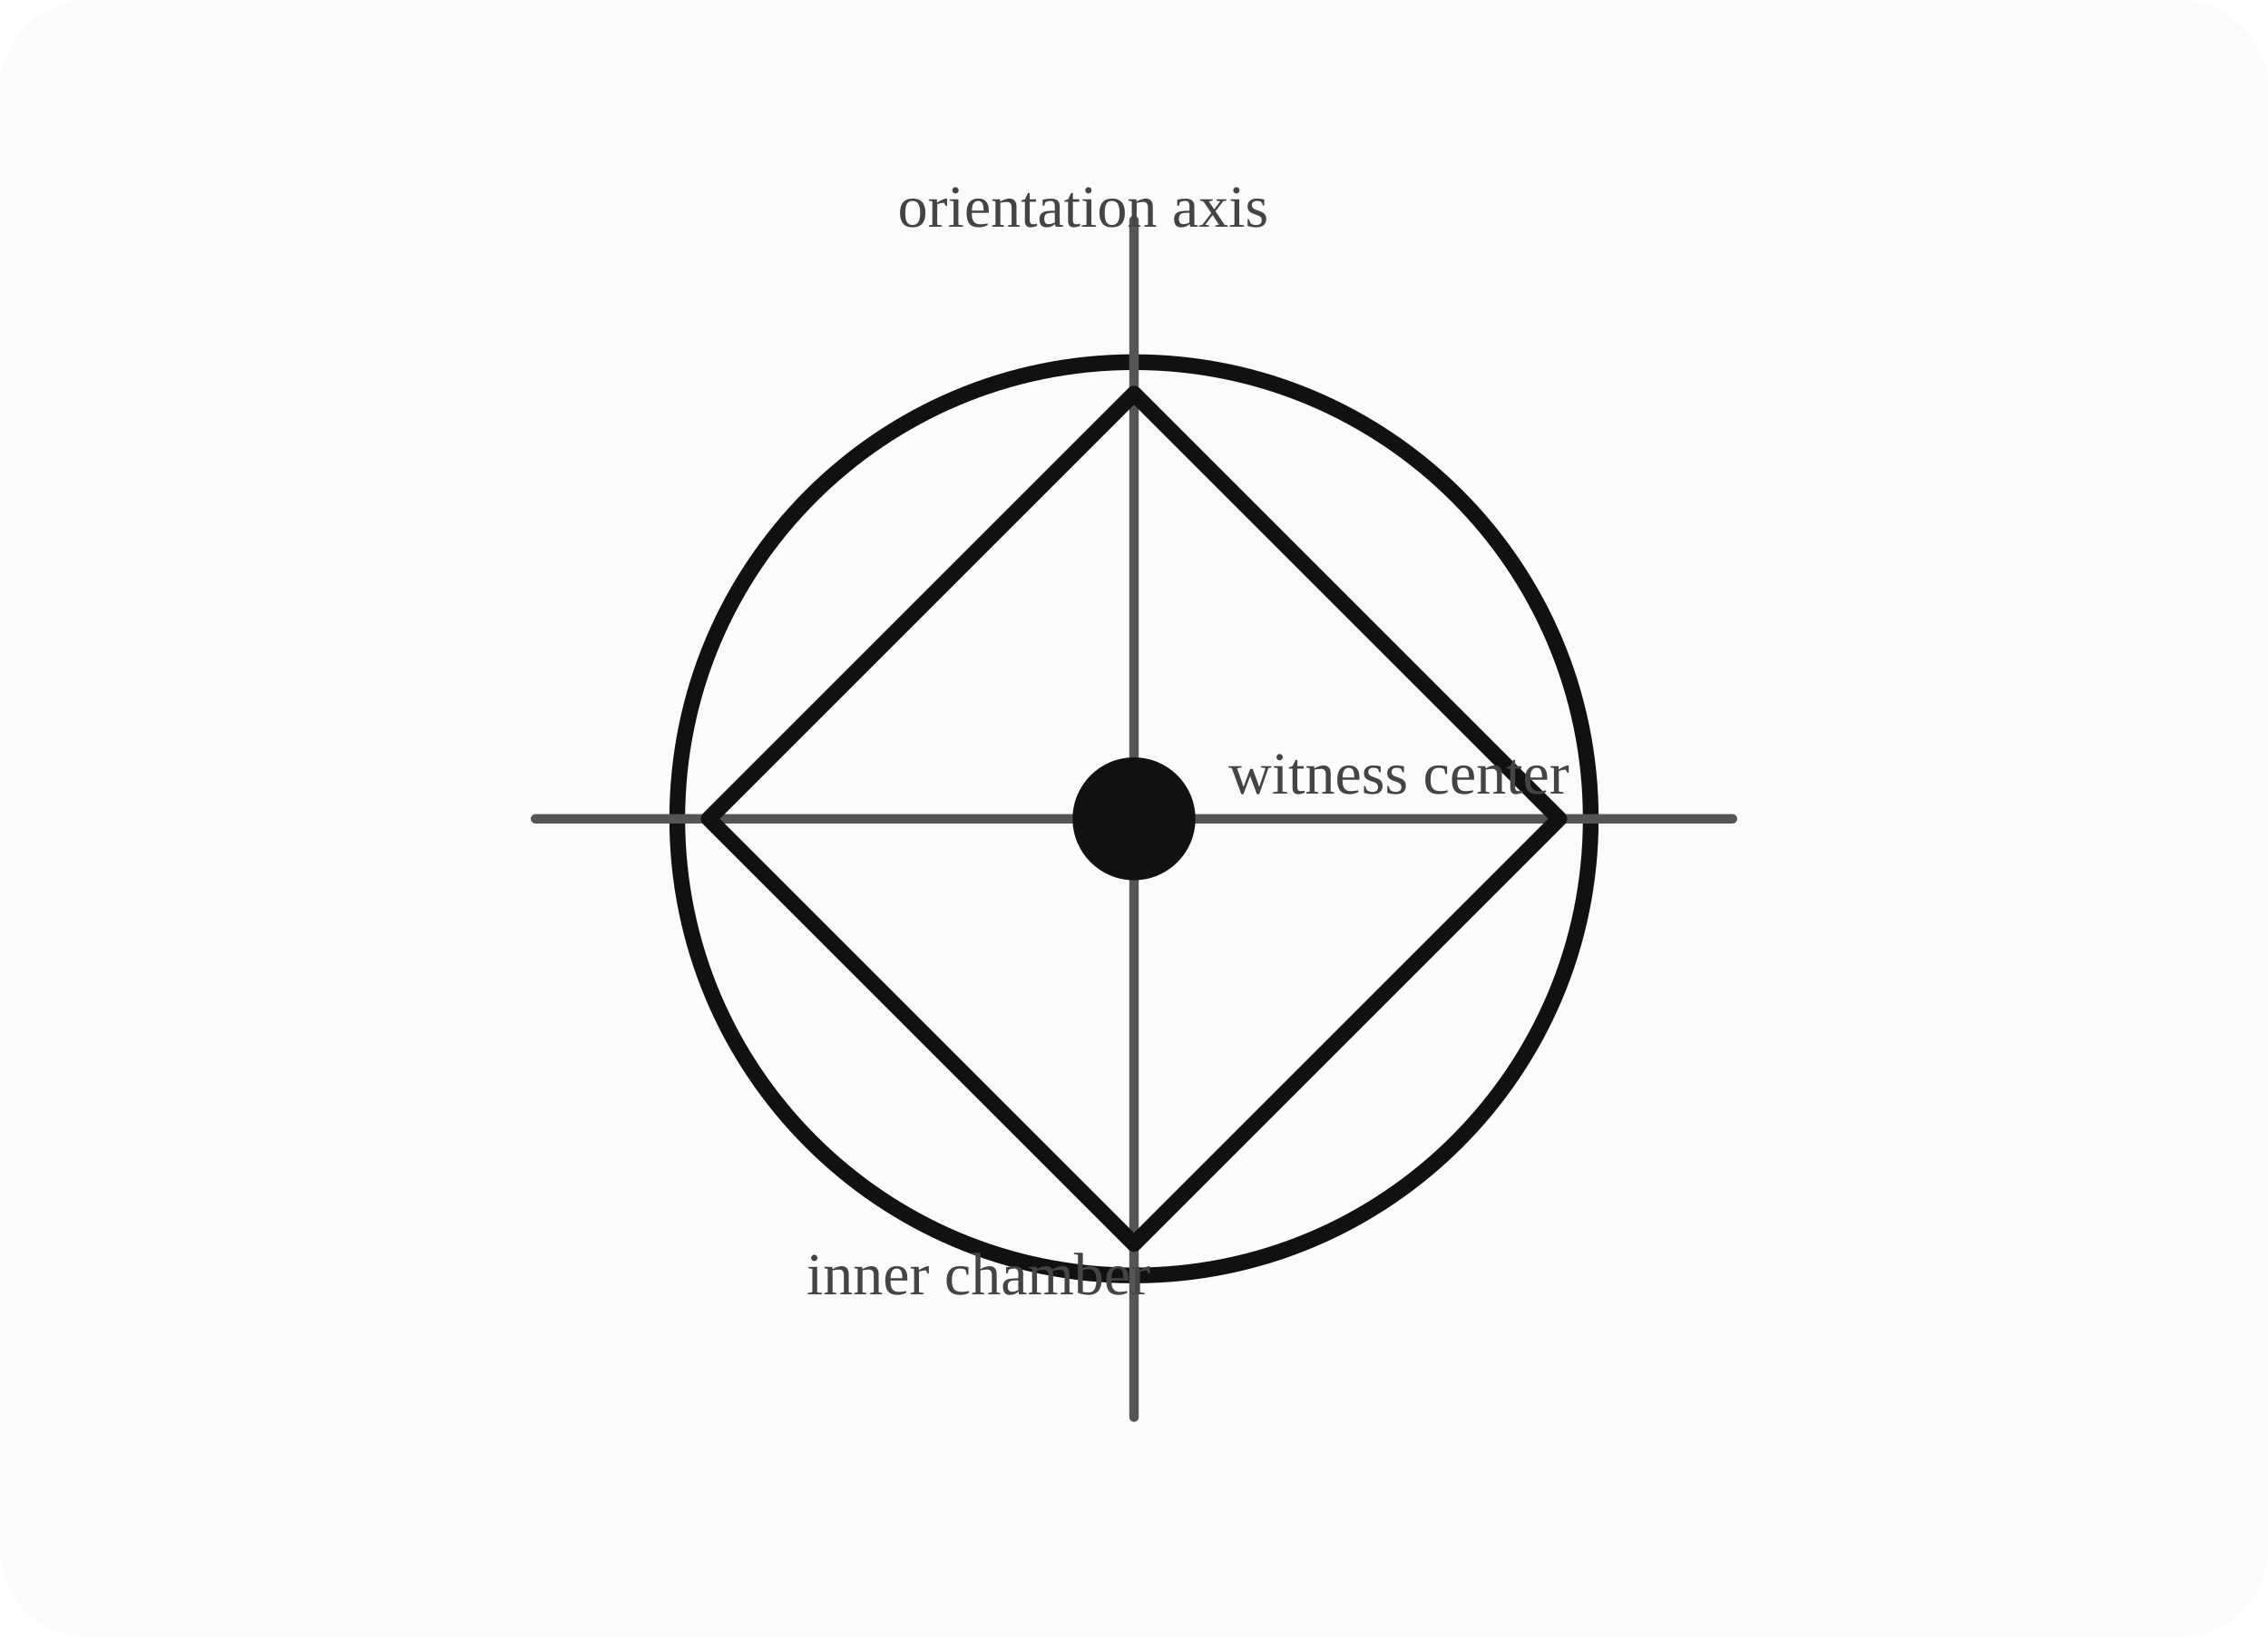
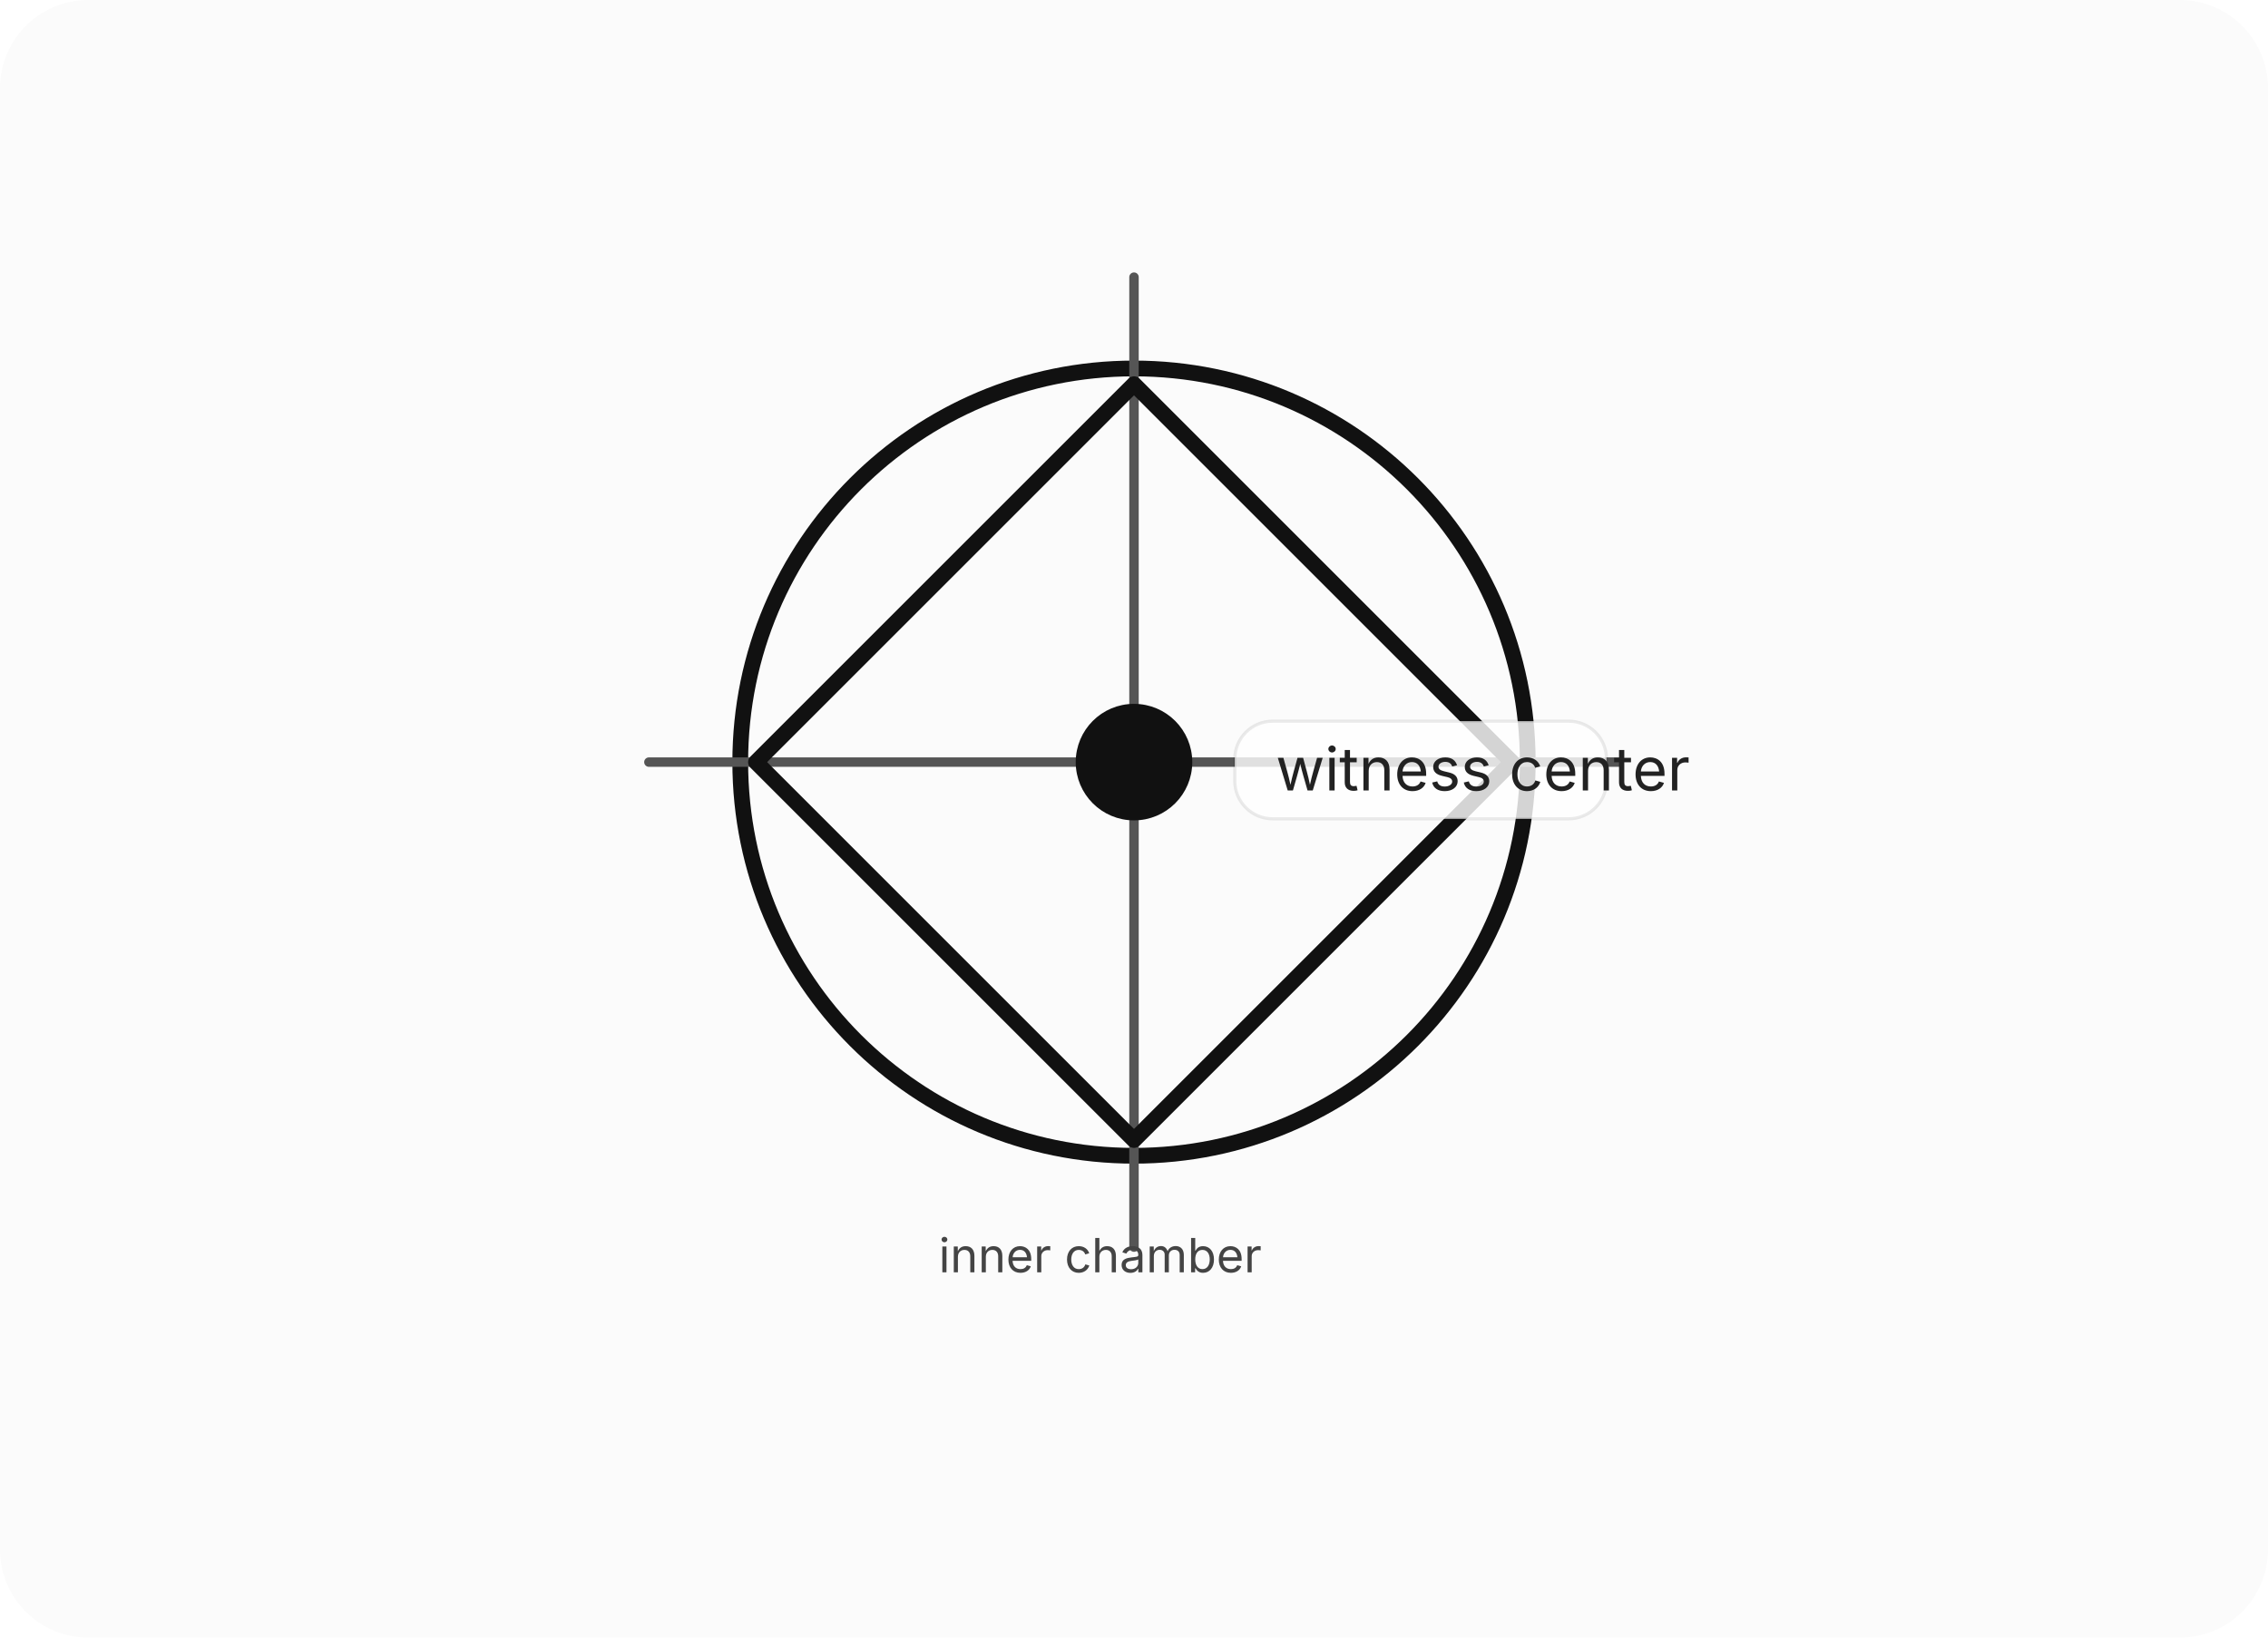
<svg xmlns="http://www.w3.org/2000/svg" viewBox="0 0 720 520" role="img">
  <style>
    .bg { fill: #fbfbfb; }
    .line { fill: none; stroke: #111; stroke-width: 5; stroke-linecap: round; stroke-linejoin: round; }
    .thin { fill: none; stroke: #555; stroke-width: 3; stroke-linecap: round; stroke-linejoin: round; }
    .dash { fill: none; stroke: #777; stroke-width: 3; stroke-dasharray: 9 8; stroke-linecap: round; stroke-linejoin: round; }
    .soft { fill: #f1f1f1; stroke: #555; stroke-width: 3; }
    .mem { fill: none; stroke: #777; stroke-width: 34; stroke-linecap: round; }
    .node { fill: #111; stroke: #111; stroke-width: 3; }
    .open { fill: #fbfbfb; stroke: #111; stroke-width: 5; }
-     .accent { fill: #dcdcdc; stroke: #111; stroke-width: 4; }
-     .label { font-family: system-ui, -apple-system, BlinkMacSystemFont, "Segoe UI", sans-serif; font-size: 24px; fill: #222; }
-     .small { font-size: 19px; fill: #444; }
-     .tiny { font-size: 16px; fill: #444; }
+     .accent { fill: #e7e7e7; stroke: #111; stroke-width: 4; opacity: 0.85; }
+     .label { font-family: system-ui, -apple-system, BlinkMacSystemFont, "Segoe UI", sans-serif; font-size: 19px; fill: #222; }
+     .small { font-family: system-ui, -apple-system, BlinkMacSystemFont, "Segoe UI", sans-serif; font-size: 15px; fill: #444; }
+     .tag { fill: rgba(255,255,255,0.82); stroke: rgba(0,0,0,0.08); stroke-width: 1; }
  </style>
  <rect class="bg" x="0" y="0" width="720" height="520" rx="28" />
-   <circle class="line" cx="360" cy="260" r="145" />
-   <path class="thin" d="M360 70 L360 450" />
-   <path class="thin" d="M170 260 L550 260" />
-   <path class="line" d="M360 125 L495 260 L360 395 L225 260 Z" />
-   <circle class="node" cx="360" cy="260" r="18" />
-   <text class="small" x="285" y="72">orientation axis</text>
-   <text class="small" x="390" y="252">witness center</text>
-   <text class="small" x="256" y="411">inner chamber</text>
+   <circle class="line" cx="360" cy="242" r="125" />
+   <path class="thin" d="M360 88 L360 396" />
+   <path class="thin" d="M206 242 L514 242" />
+   <path class="line" d="M360 122 L480 242 L360 362 L240 242 Z" />
+   <circle class="node" cx="360" cy="242" r="17" />
+   <rect class="tag" x="392" y="229" width="118" height="31" rx="12" />
+   <text class="label" x="405" y="251">witness center</text>
+   <text class="small" x="298" y="404">inner chamber</text>
</svg>
